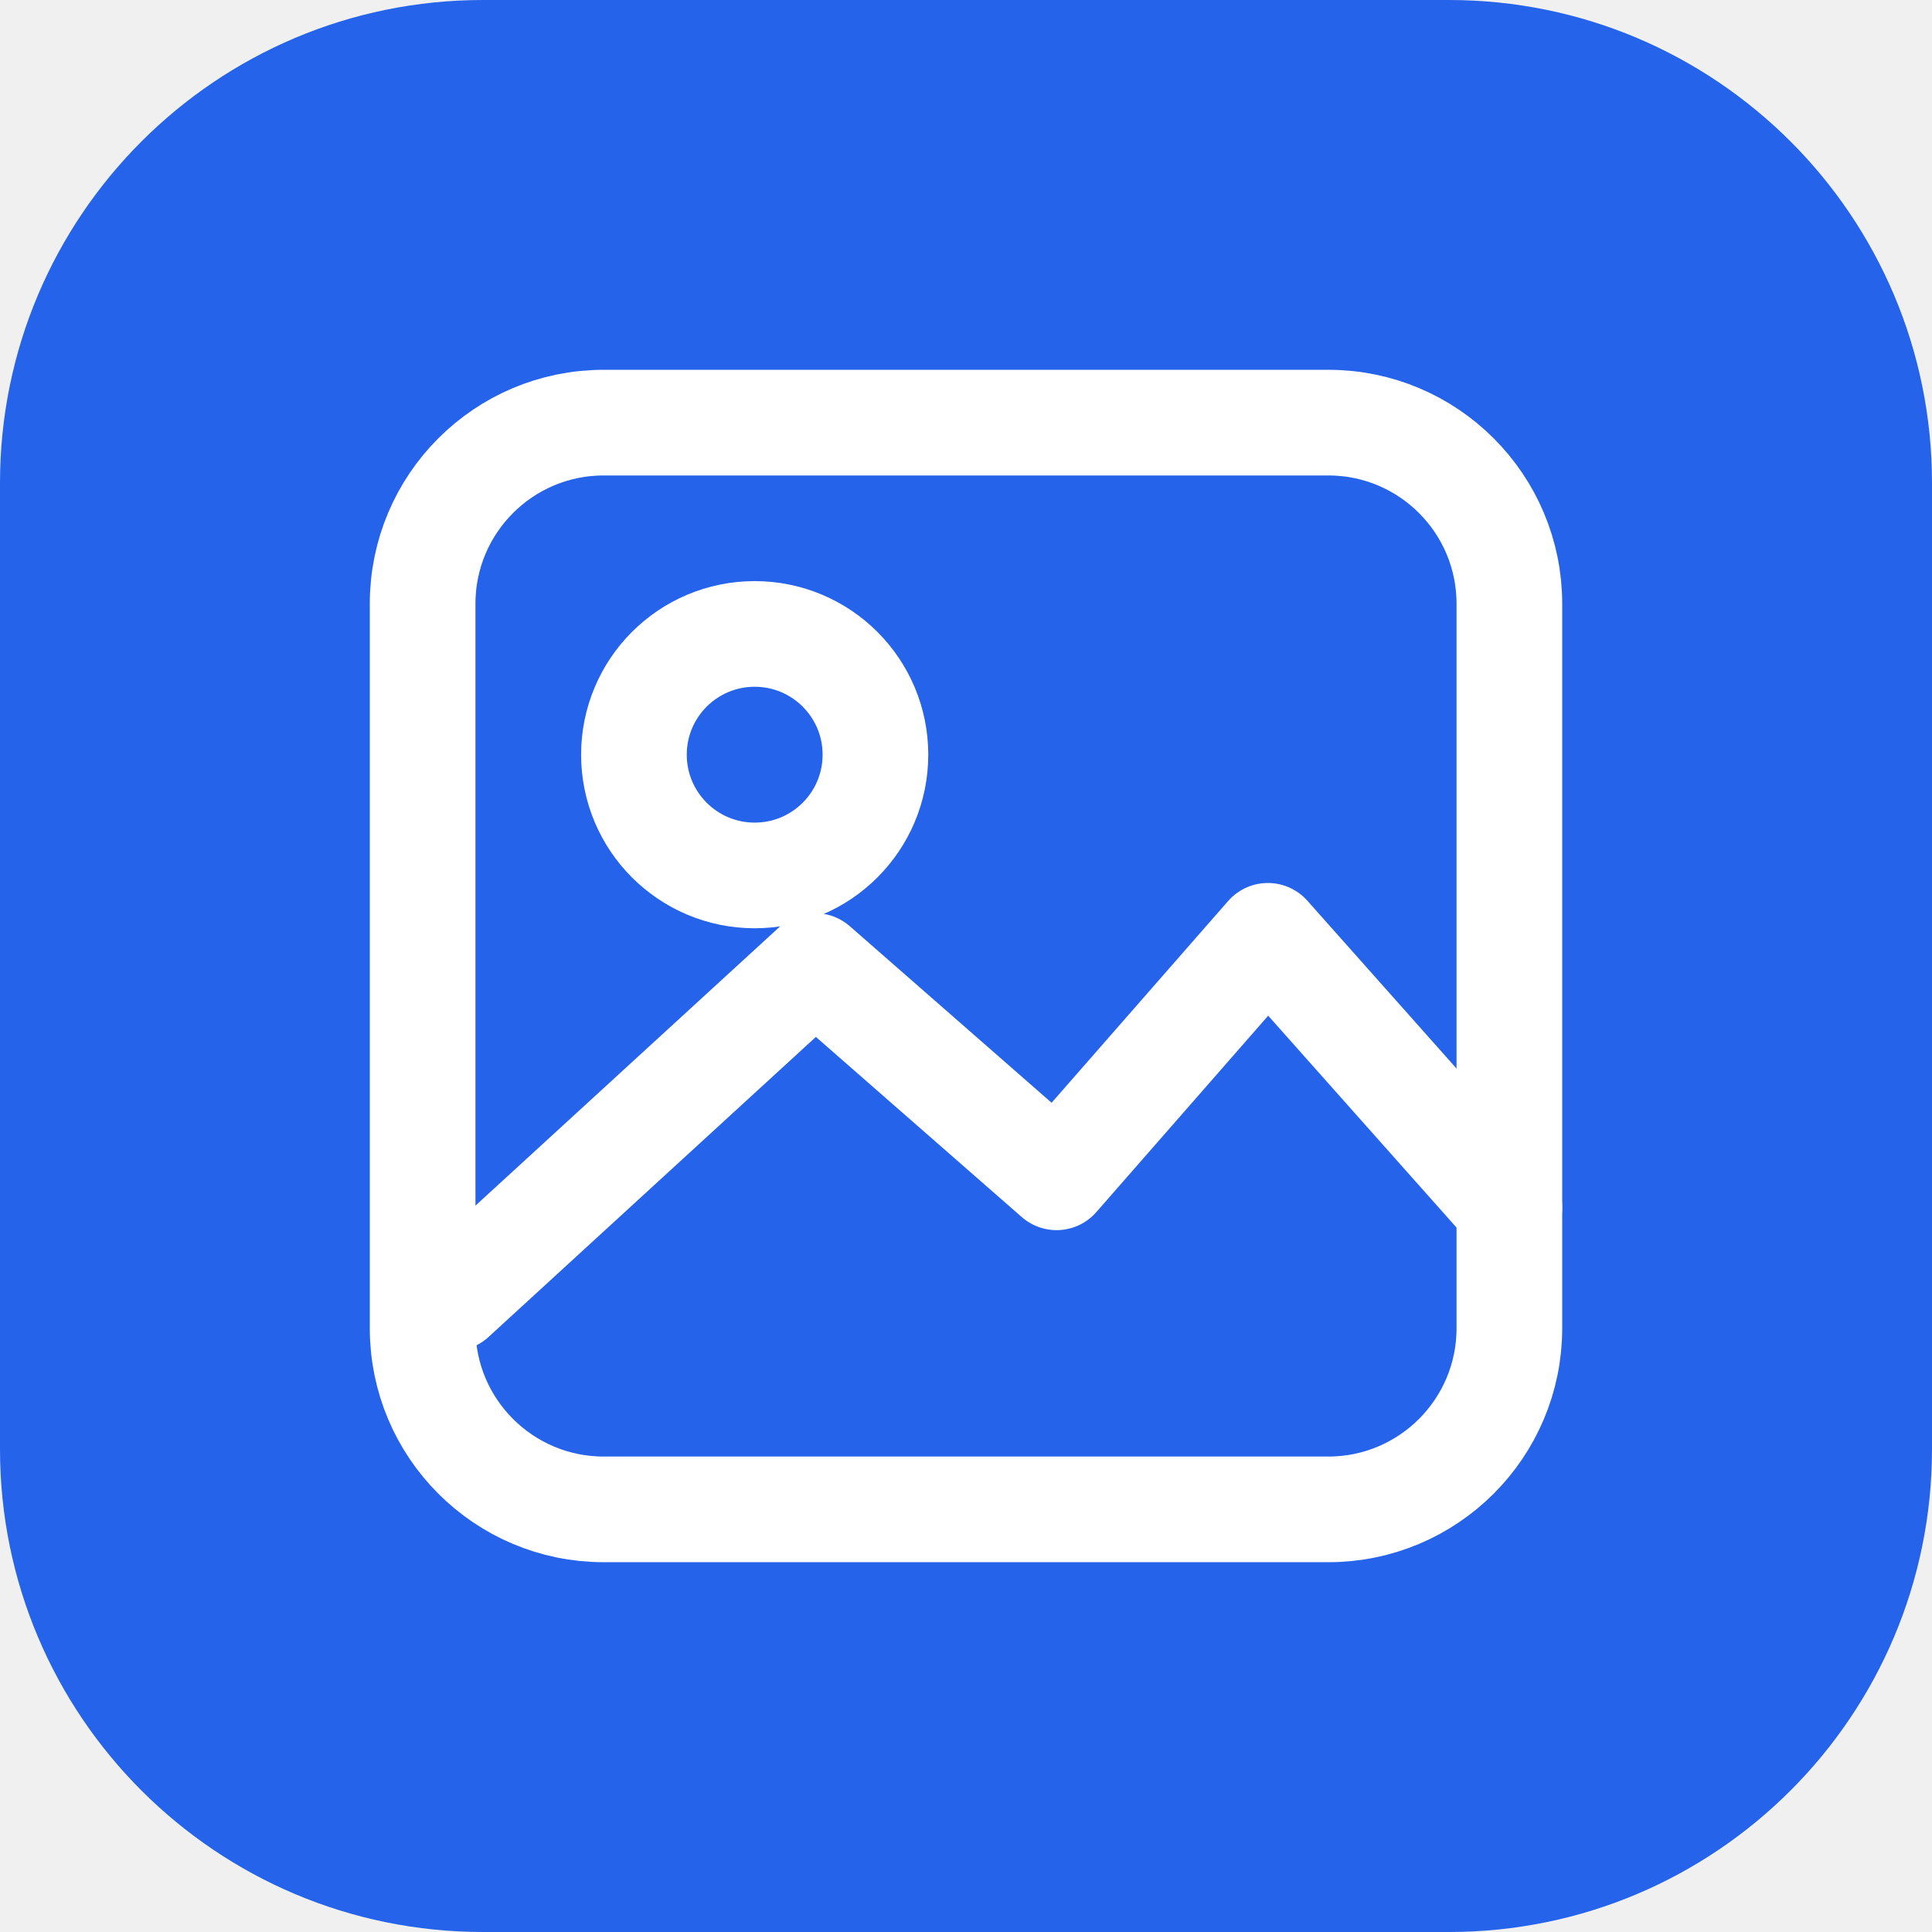
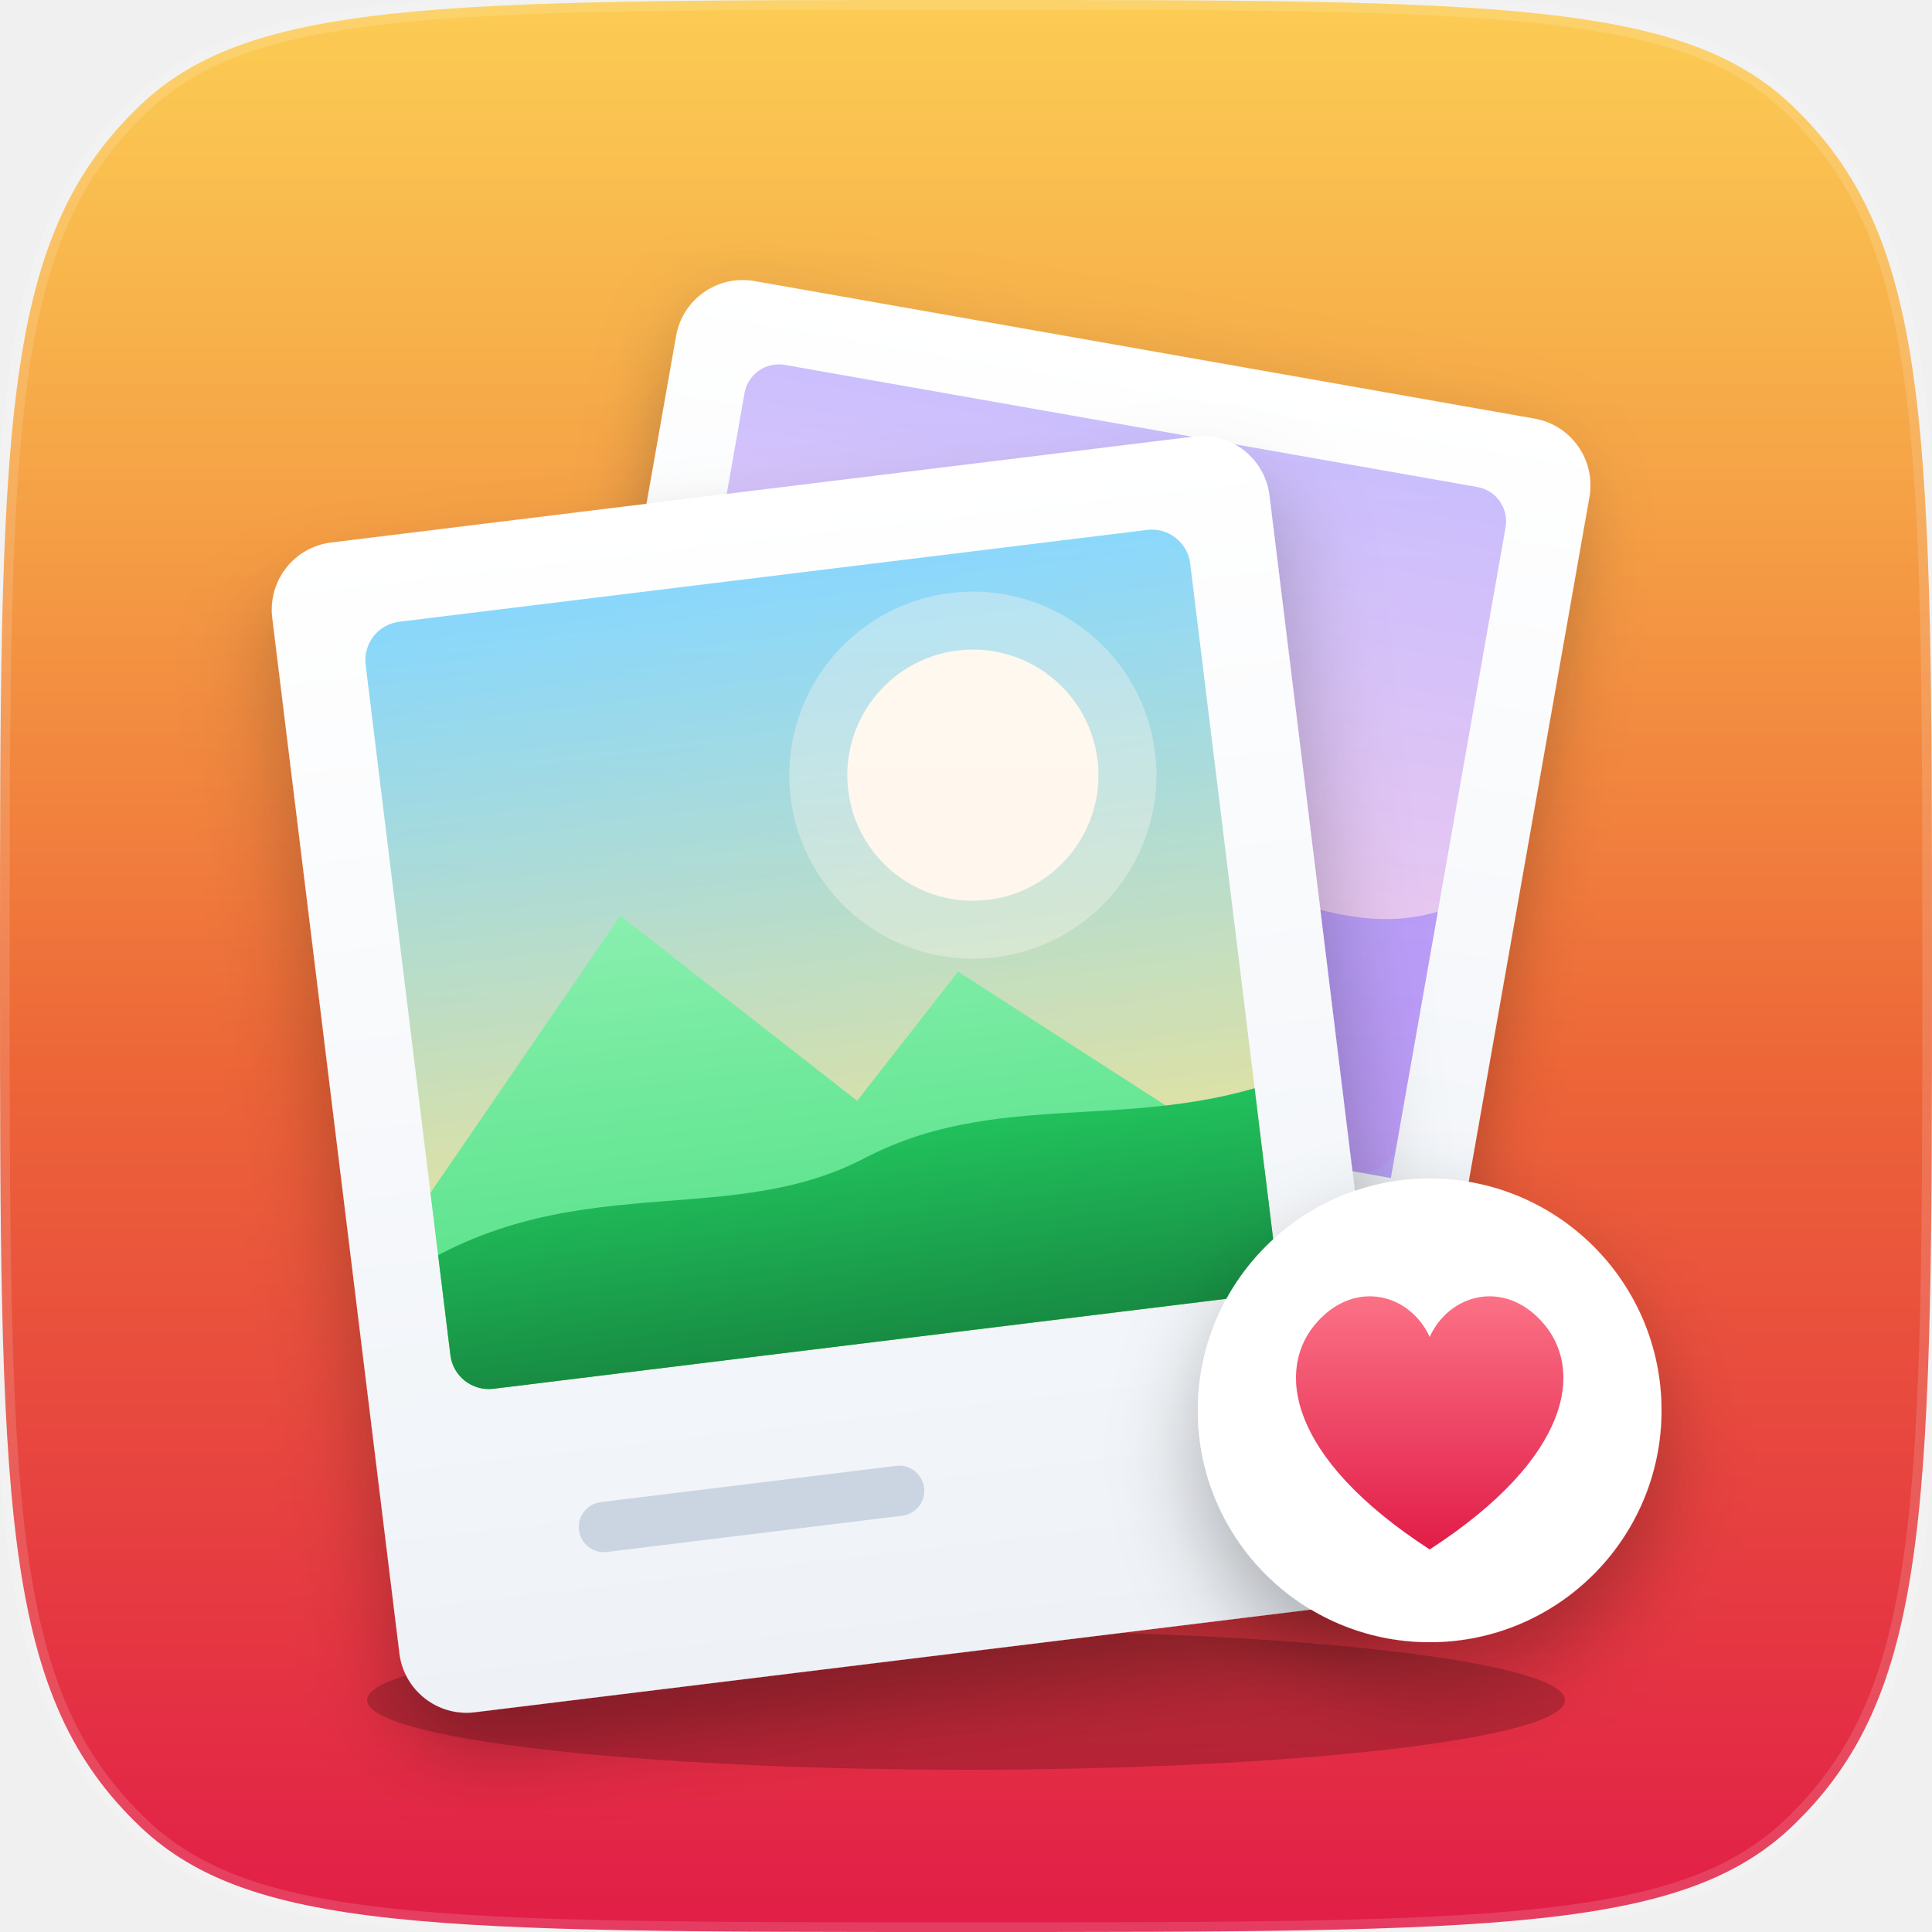
- <svg xmlns="http://www.w3.org/2000/svg" viewBox="0 0 64 64">
-   <rect width="64" height="64" rx="16" fill="#2563eb" />
-   <g fill="none" stroke="white" stroke-width="3.5" stroke-linecap="round" stroke-linejoin="round">
-     <rect x="14" y="14" width="36" height="36" rx="6" />
-     <circle cx="25" cy="25" r="4" />
-     <path d="m15 43 12-11 8 7 7-8 8 9" />
+ <svg xmlns="http://www.w3.org/2000/svg" viewBox="0 0 100 100">
+   <defs>
+     <linearGradient id="a-bg" x1="0" y1="0" x2="0" y2="1">
+       <stop offset="0" stop-color="#fbbf24" />
+       <stop offset="1" stop-color="#e11d48" />
+     </linearGradient>
+     <linearGradient id="a-gl" x1="0" y1="0" x2="0" y2="1">
+       <stop offset="0" stop-color="#fff" stop-opacity=".22" />
+       <stop offset=".55" stop-color="#fff" stop-opacity="0" />
+     </linearGradient>
+     <filter id="a-sh" x="-30%" y="-30%" width="160%" height="160%">
+       <feDropShadow dx="0" dy="2.2" stdDeviation="2.2" flood-color="#000" flood-opacity=".28" />
+     </filter>
+     <linearGradient id="a-paper" x1="0" y1="0" x2="0" y2="1">
+       <stop offset="0" stop-color="#ffffff" />
+       <stop offset="1" stop-color="#eef2f7" />
+     </linearGradient>
+     <linearGradient id="a-sky" x1="0" y1="0" x2="0" y2="1">
+       <stop offset="0" stop-color="#7dd3fc" />
+       <stop offset="1" stop-color="#fde68a" />
+     </linearGradient>
+     <linearGradient id="a-sky2" x1="0" y1="0" x2="0" y2="1">
+       <stop offset="0" stop-color="#c4b5fd" />
+       <stop offset="1" stop-color="#fbcfe8" />
+     </linearGradient>
+     <linearGradient id="a-hill" x1="0" y1="0" x2="0" y2="1">
+       <stop offset="0" stop-color="#22c55e" />
+       <stop offset="1" stop-color="#15803d" />
+     </linearGradient>
+     <linearGradient id="a-hill2" x1="0" y1="0" x2="0" y2="1">
+       <stop offset="0" stop-color="#86efac" />
+       <stop offset="1" stop-color="#4ade80" />
+     </linearGradient>
+     <linearGradient id="a-heart" x1="0" y1="0" x2="0" y2="1">
+       <stop offset="0" stop-color="#fb7185" />
+       <stop offset="1" stop-color="#e11d48" />
+     </linearGradient>
+     <clipPath id="a-sq">
+       <path d="M50 0C77.6 0 87.3 0 93 5.7C100 12.6 100 22.4 100 50C100 77.6 100 87.4 93 94.3C87.3 100 77.6 100 50 100C22.4 100 12.7 100 7 94.3C0 87.4 0 77.6 0 50C0 22.4 0 12.6 7 5.7C12.7 0 22.4 0 50 0Z" />
+     </clipPath>
+   </defs>
+   <path d="M50 0C77.6 0 87.3 0 93 5.7C100 12.6 100 22.4 100 50C100 77.6 100 87.4 93 94.3C87.3 100 77.6 100 50 100C22.4 100 12.7 100 7 94.3C0 87.4 0 77.6 0 50C0 22.4 0 12.6 7 5.7C12.7 0 22.4 0 50 0Z" fill="url(#a-bg)" />
+   <g clip-path="url(#a-sq)">
+     <ellipse cx="50" cy="88" rx="31" ry="3.6" fill="#000" opacity=".2" />
+     <g transform="rotate(10 56 48)" filter="url(#a-sh)">
+       <rect x="30" y="18" width="48" height="56" rx="3.5" fill="url(#a-paper)" />
+       <rect x="34" y="22" width="40" height="36" rx="1.8" fill="url(#a-sky2)" />
+       <path d="M34 58 V49 C42 44 48 50 55 46 C62 42 68 47 74 44 V58Z" fill="#a78bfa" opacity=".75" />
+     </g>
+     <g transform="rotate(-7 44 54)">
+       <g filter="url(#a-sh)">
+         <rect x="17" y="25" width="52" height="61" rx="3.5" fill="url(#a-paper)" />
+       </g>
+       <clipPath id="a-ph">
+         <rect x="21.5" y="29.5" width="43" height="40" rx="2" />
+       </clipPath>
+       <g clip-path="url(#a-ph)">
+         <rect x="21.5" y="29.5" width="43" height="40" fill="url(#a-sky)" />
+         <circle cx="52" cy="41" r="6.5" fill="#fff7ed" />
+         <circle cx="52" cy="41" r="9.5" fill="#fff7ed" opacity=".35" />
+         <path d="M18 63 L33 46 L44 57 L50 51 L68 66 V72 H18Z" fill="url(#a-hill2)" />
+         <path d="M18 72 V64 C28 58 36 63 44 60 C52 57 59 61 68 58 V72Z" fill="url(#a-hill)" />
+       </g>
+       <rect x="27" y="76" width="18" height="2.6" rx="1.3" fill="#cbd5e1" />
+     </g>
+     <g filter="url(#a-sh)">
+       <circle cx="74" cy="73" r="12" fill="#fff" />
+     </g>
+     <path d="M74 80.2 C66.6 75.4 66 70.8 68.2 68.4 C70.2 66.2 73 67 74 69.2 C75 67 77.8 66.2 79.8 68.4 C82 70.8 81.4 75.4 74 80.2Z" fill="url(#a-heart)" />
  </g>
+   <path d="M50 0C77.6 0 87.3 0 93 5.7C100 12.6 100 22.4 100 50C100 77.6 100 87.4 93 94.3C87.3 100 77.6 100 50 100C22.4 100 12.7 100 7 94.3C0 87.4 0 77.6 0 50C0 22.4 0 12.6 7 5.7C12.7 0 22.4 0 50 0Z" fill="url(#a-gl)" />
+   <path d="M50 0C77.6 0 87.3 0 93 5.7C100 12.6 100 22.4 100 50C100 77.6 100 87.4 93 94.3C87.3 100 77.6 100 50 100C22.4 100 12.7 100 7 94.3C0 87.4 0 77.6 0 50C0 22.4 0 12.6 7 5.7C12.7 0 22.4 0 50 0Z" fill="none" stroke="#fff" stroke-opacity=".14" stroke-width="1" />
</svg>
